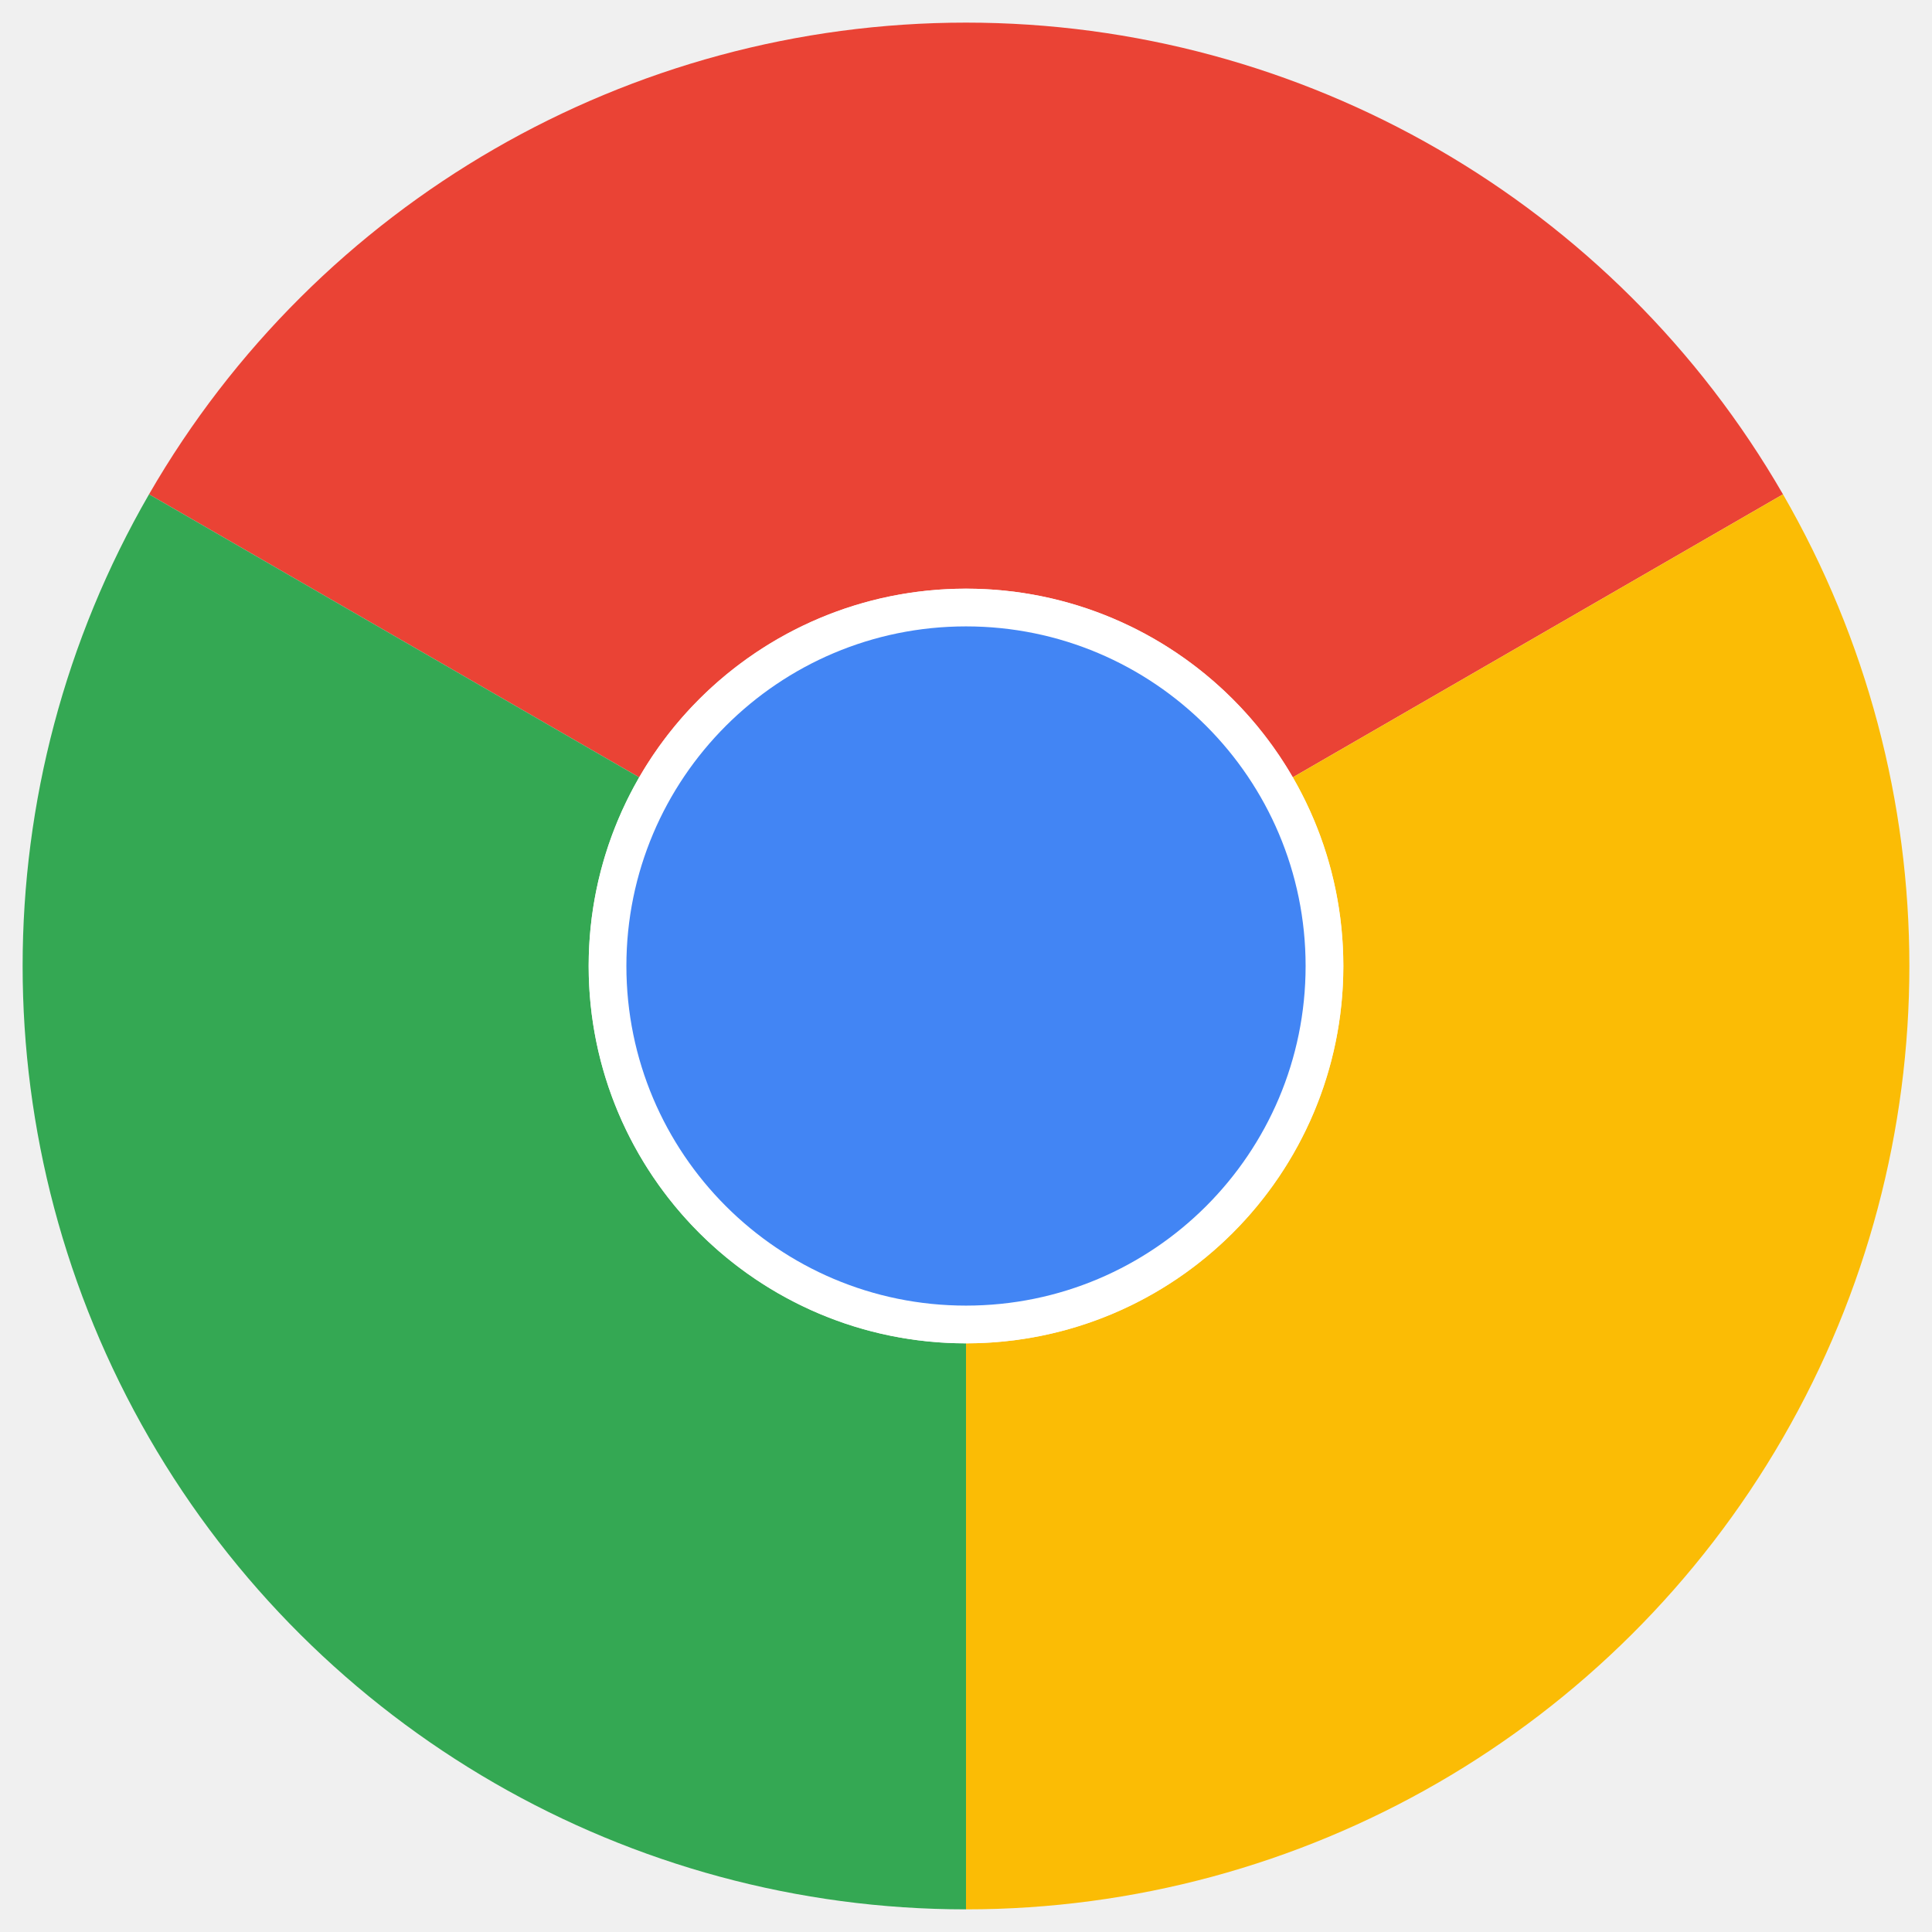
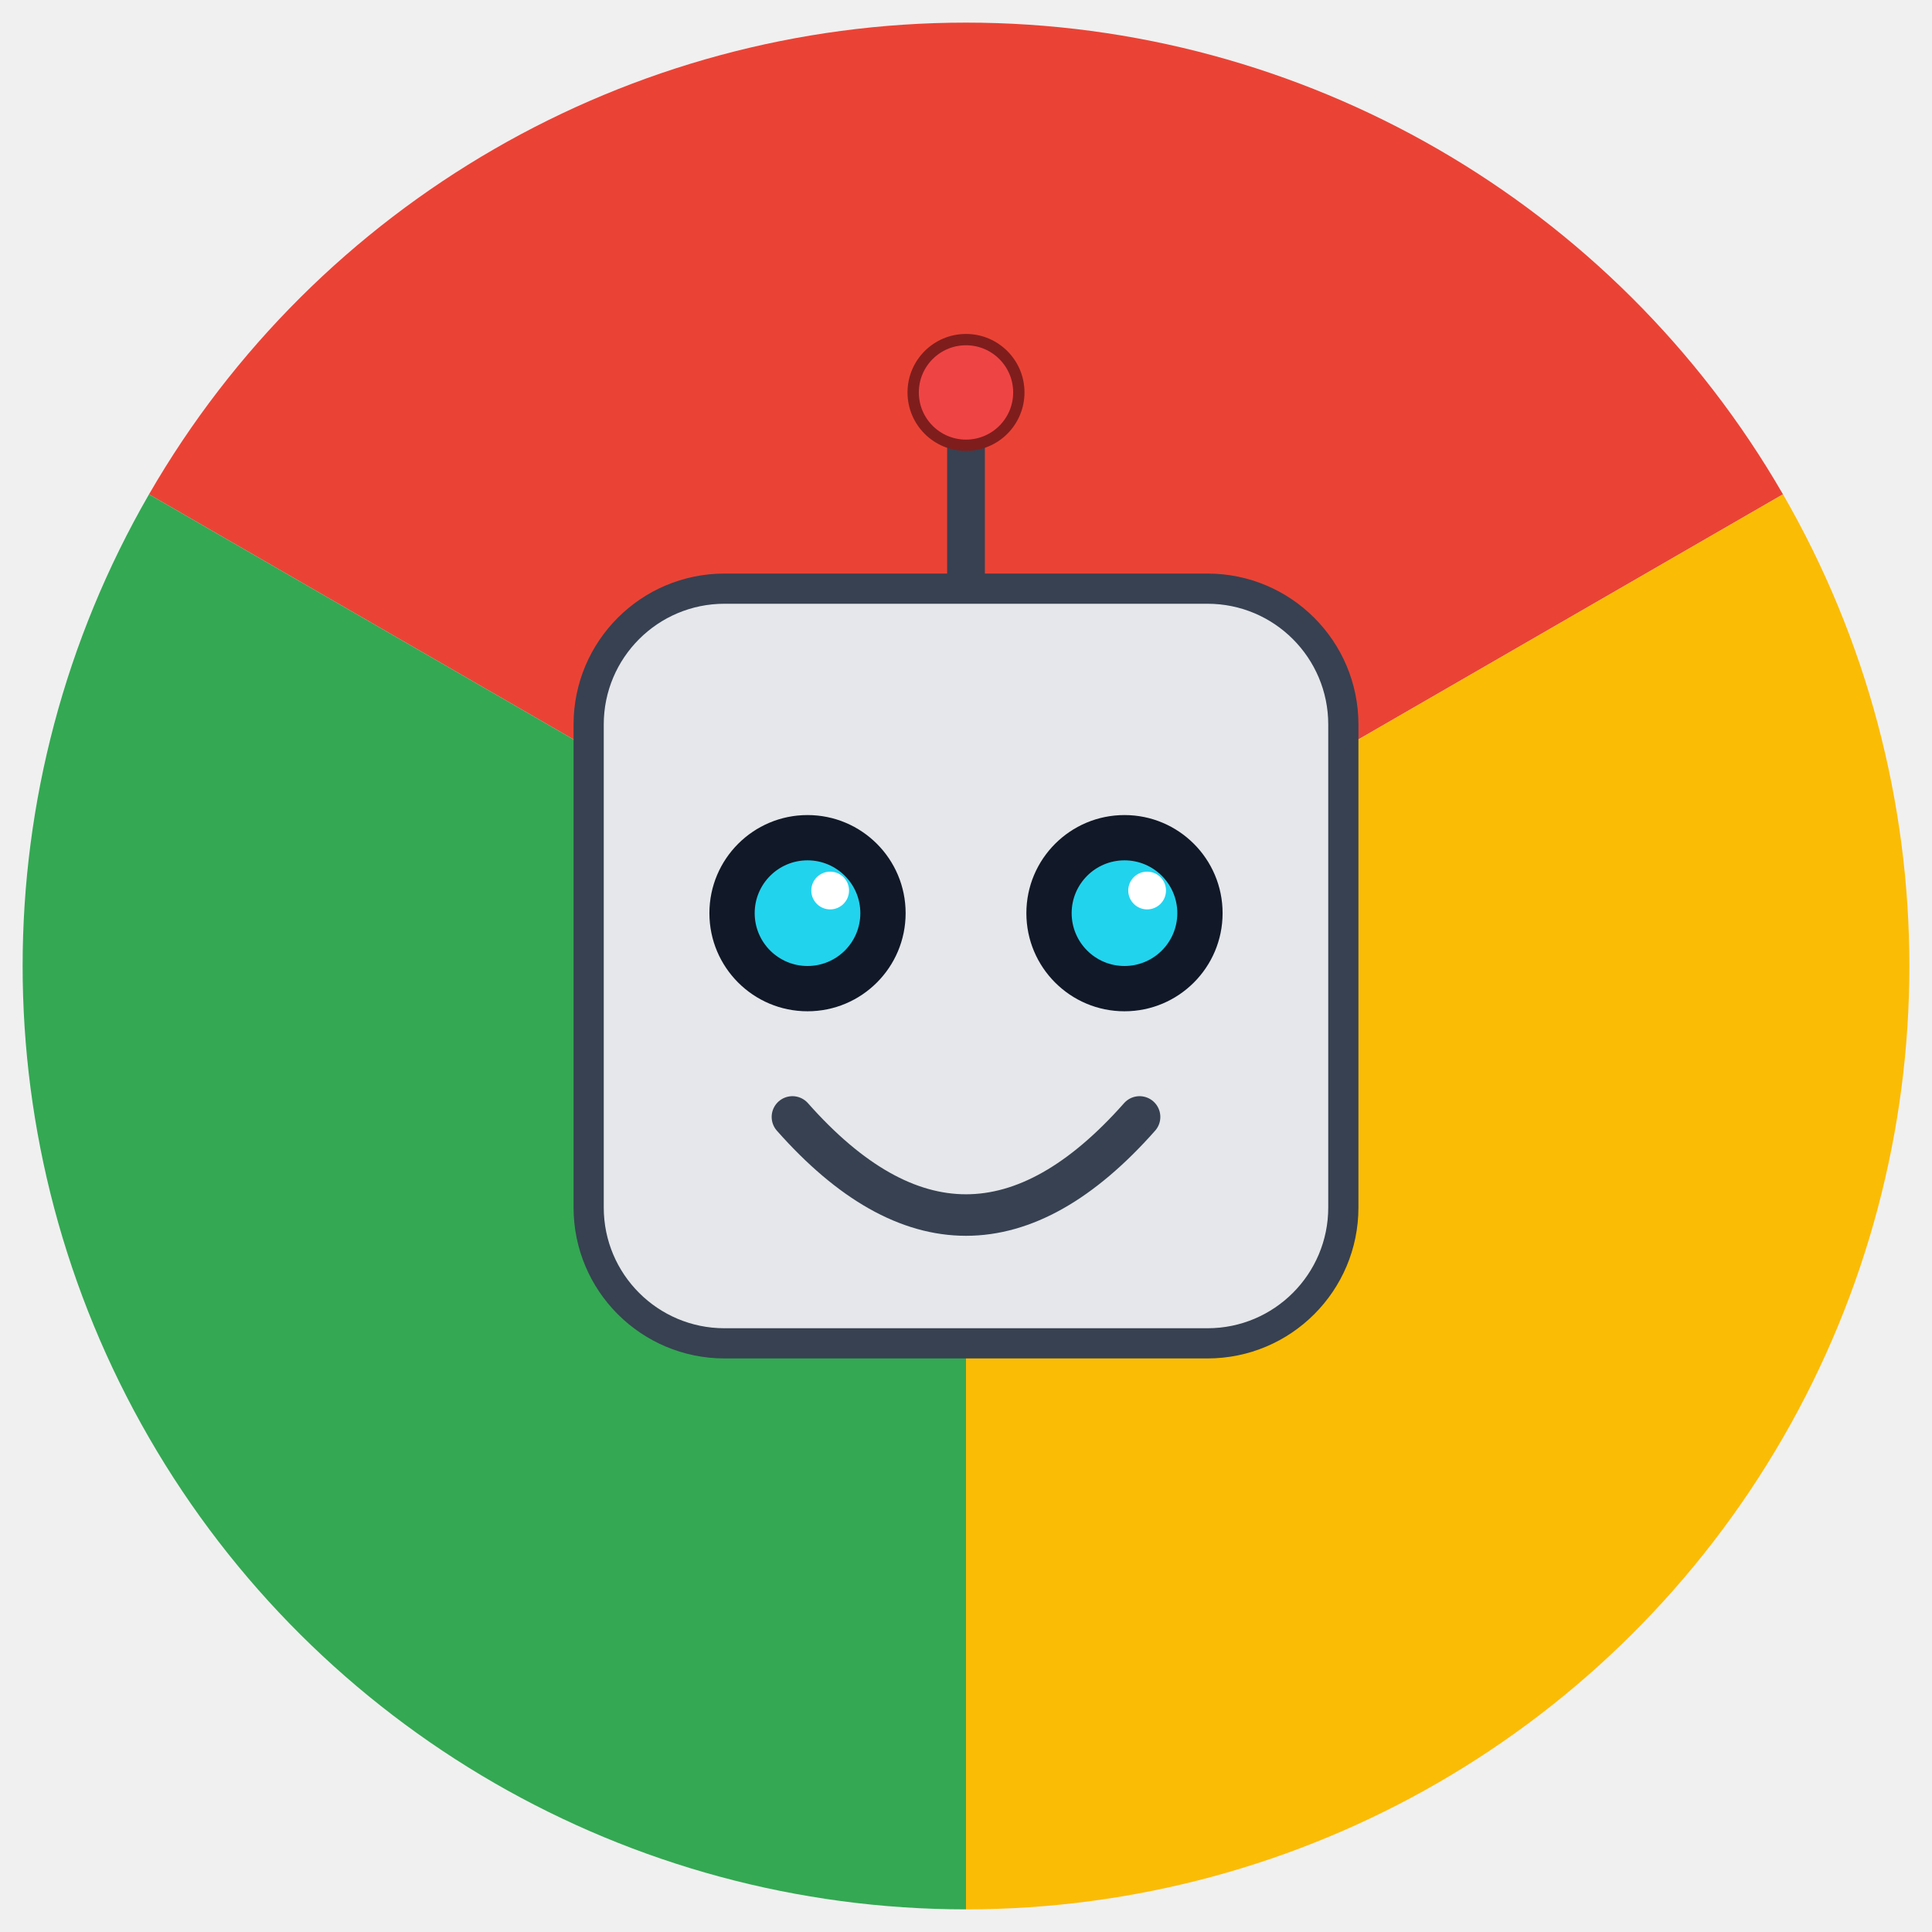
<svg xmlns="http://www.w3.org/2000/svg" viewBox="0 0 512 512" width="512" height="512">
  <path d="M 342.60 206 L 472.51 131 A 250 250 0 0 0 39.49 131 L 169.40 206 A 100 100 0 0 1 342.60 206 Z" fill="#EA4335" />
  <path d="M 256 356 L 256 506 A 250 250 0 0 0 472.51 131 L 342.60 206 A 100 100 0 0 1 256 356 Z" fill="#FBBC05" />
  <path d="M 169.40 206 L 39.49 131 A 250 250 0 0 0 256 506 L 256 356 A 100 100 0 0 1 169.40 206 Z" fill="#34A853" />
  <circle cx="256" cy="256" r="100" fill="#FFFFFF" />
  <circle cx="256" cy="256" r="90" fill="#4285F4" />
+   <g id="robot-head">
+     <line x1="256" y1="156" x2="256" y2="112" stroke="#374151" stroke-width="10" stroke-linecap="round" />
+     <circle cx="256" cy="104" r="14" fill="#EF4444" stroke="#7F1D1D" stroke-width="3" />
+     <rect x="156" y="156" width="200" height="200" rx="36" ry="36" fill="#E5E7EB" stroke="#374151" stroke-width="8" />
+     <circle cx="214" cy="242" r="26" fill="#111827" />
+     <circle cx="298" cy="242" r="26" fill="#111827" />
+     <circle cx="214" cy="242" r="14" fill="#22D3EE" />
+     <circle cx="298" cy="242" r="14" fill="#22D3EE" />
+     <circle cx="220" cy="236" r="5" fill="#FFFFFF" />
+     <circle cx="304" cy="236" r="5" fill="#FFFFFF" />
+     <path d="M 210 296 Q 256 348 302 296" stroke="#374151" stroke-width="11" stroke-linecap="round" fill="none" />
+   </g>
</svg>
